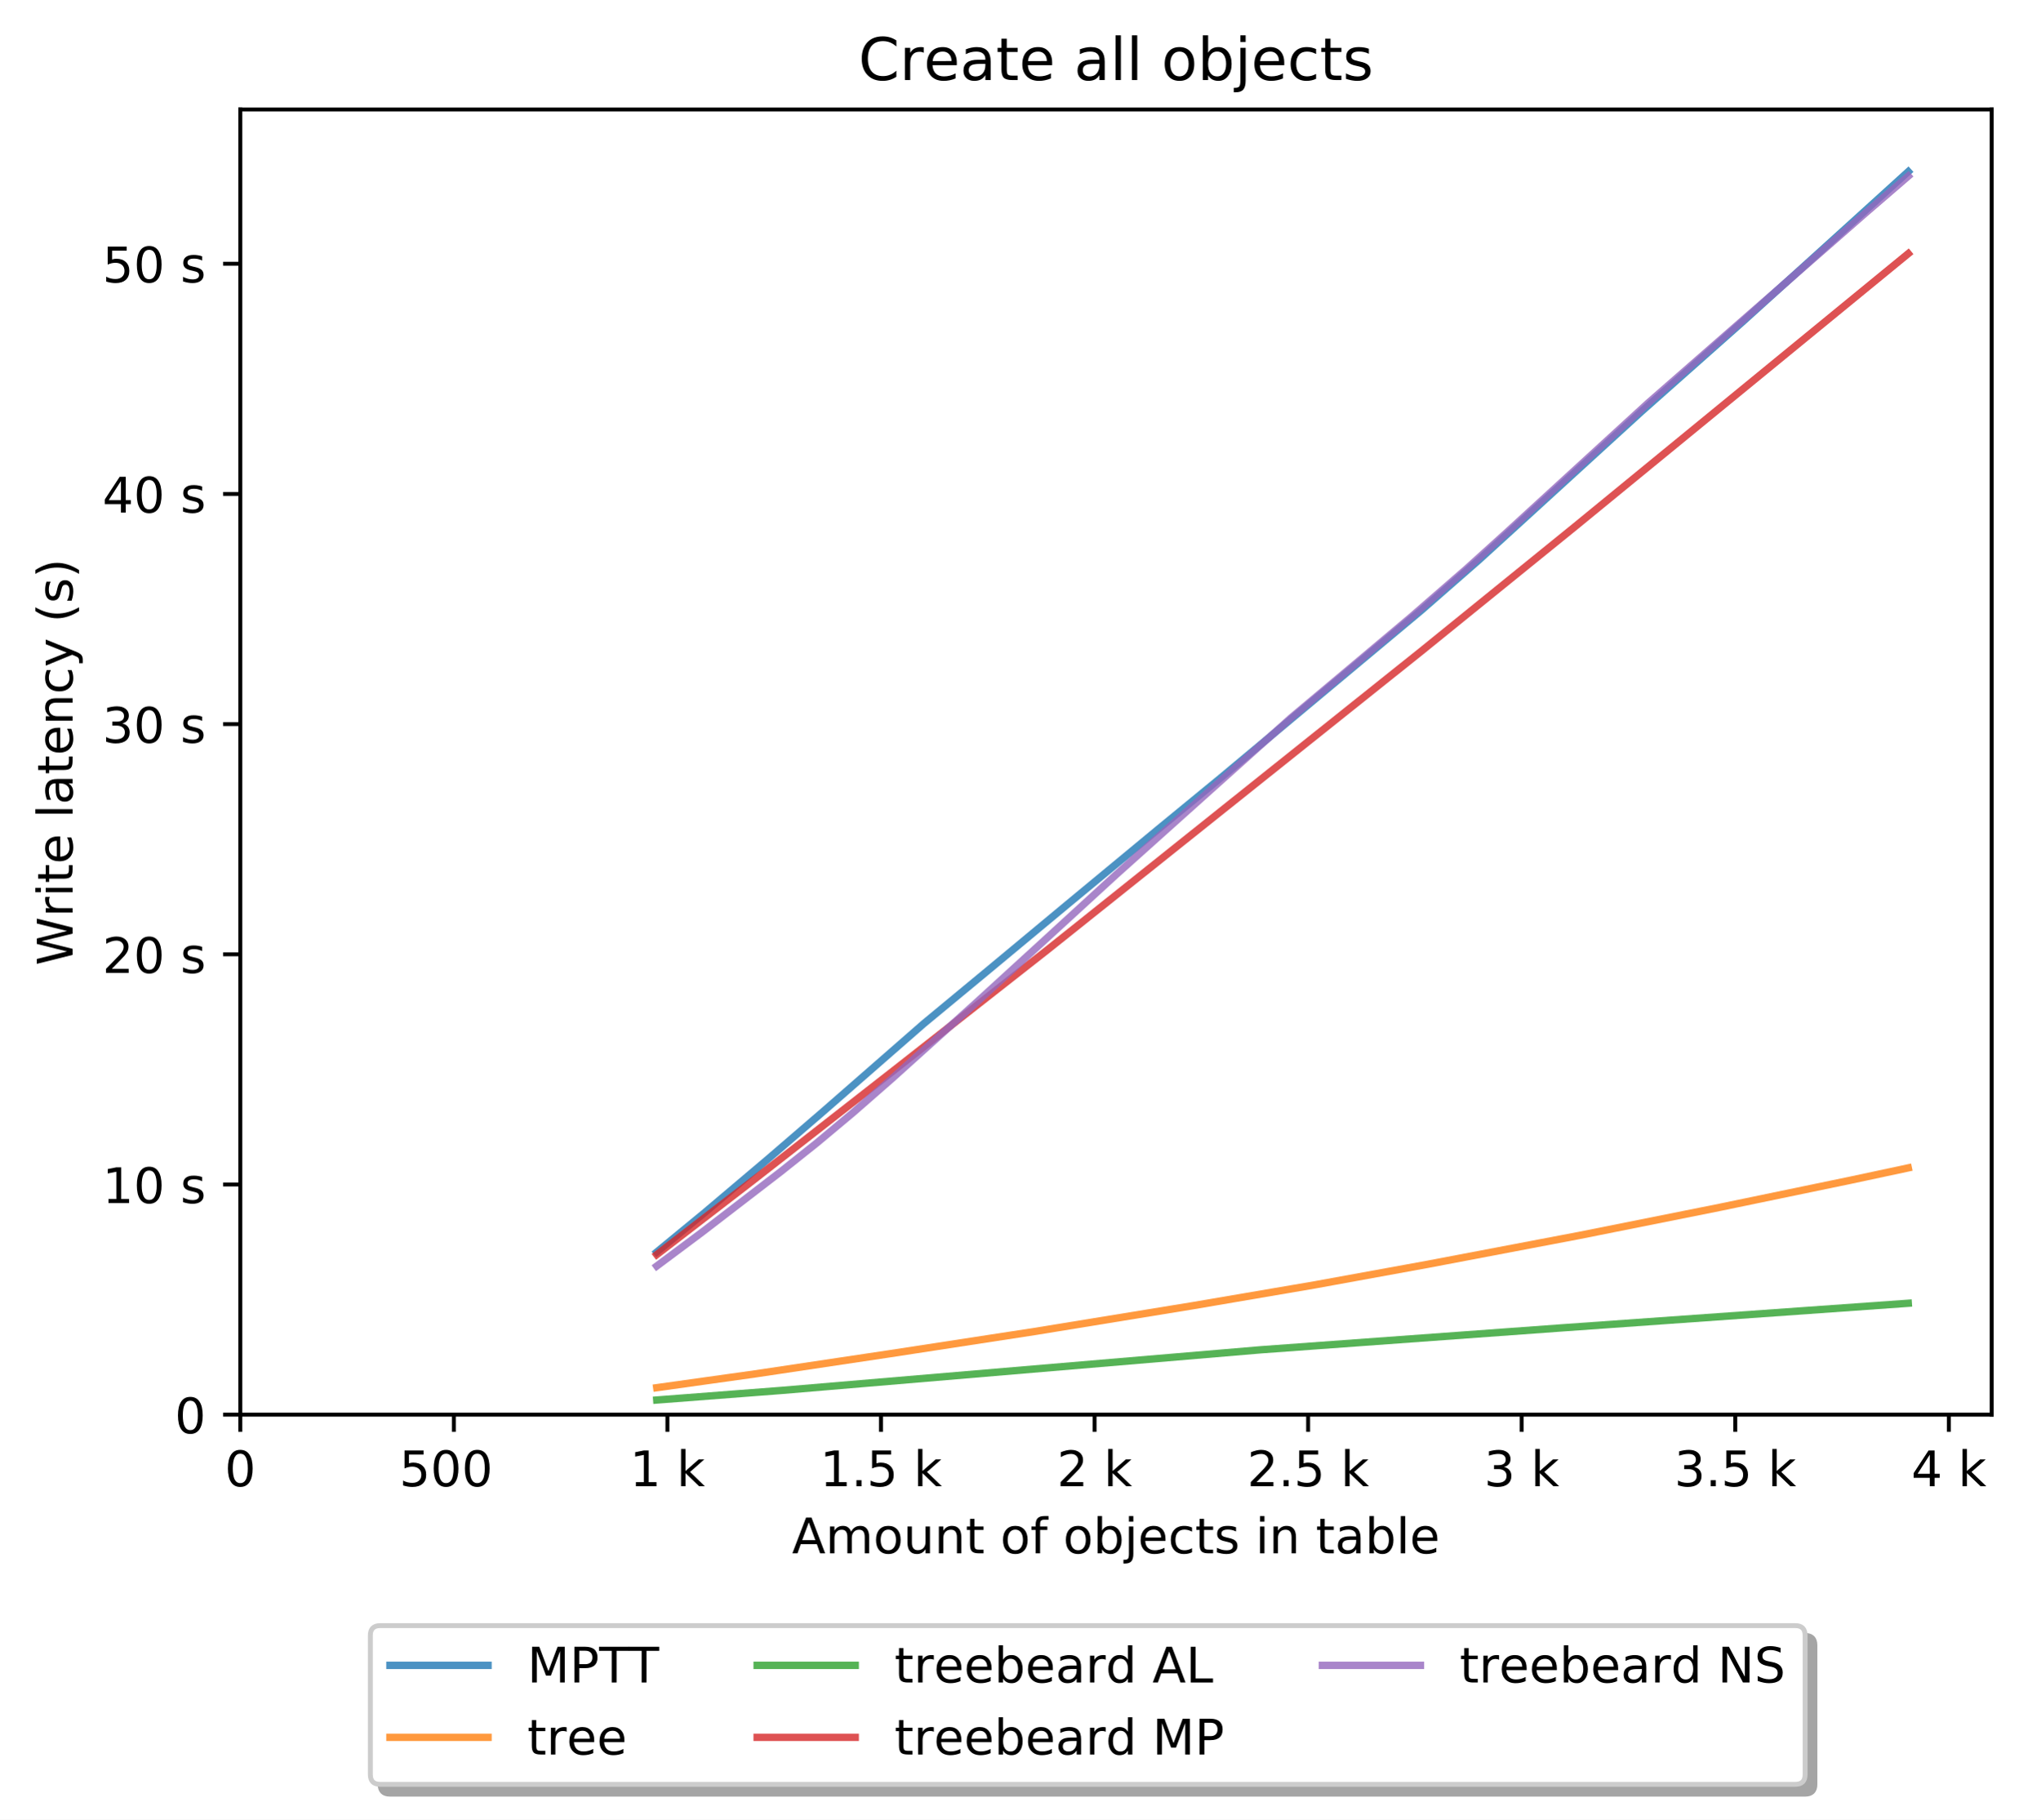
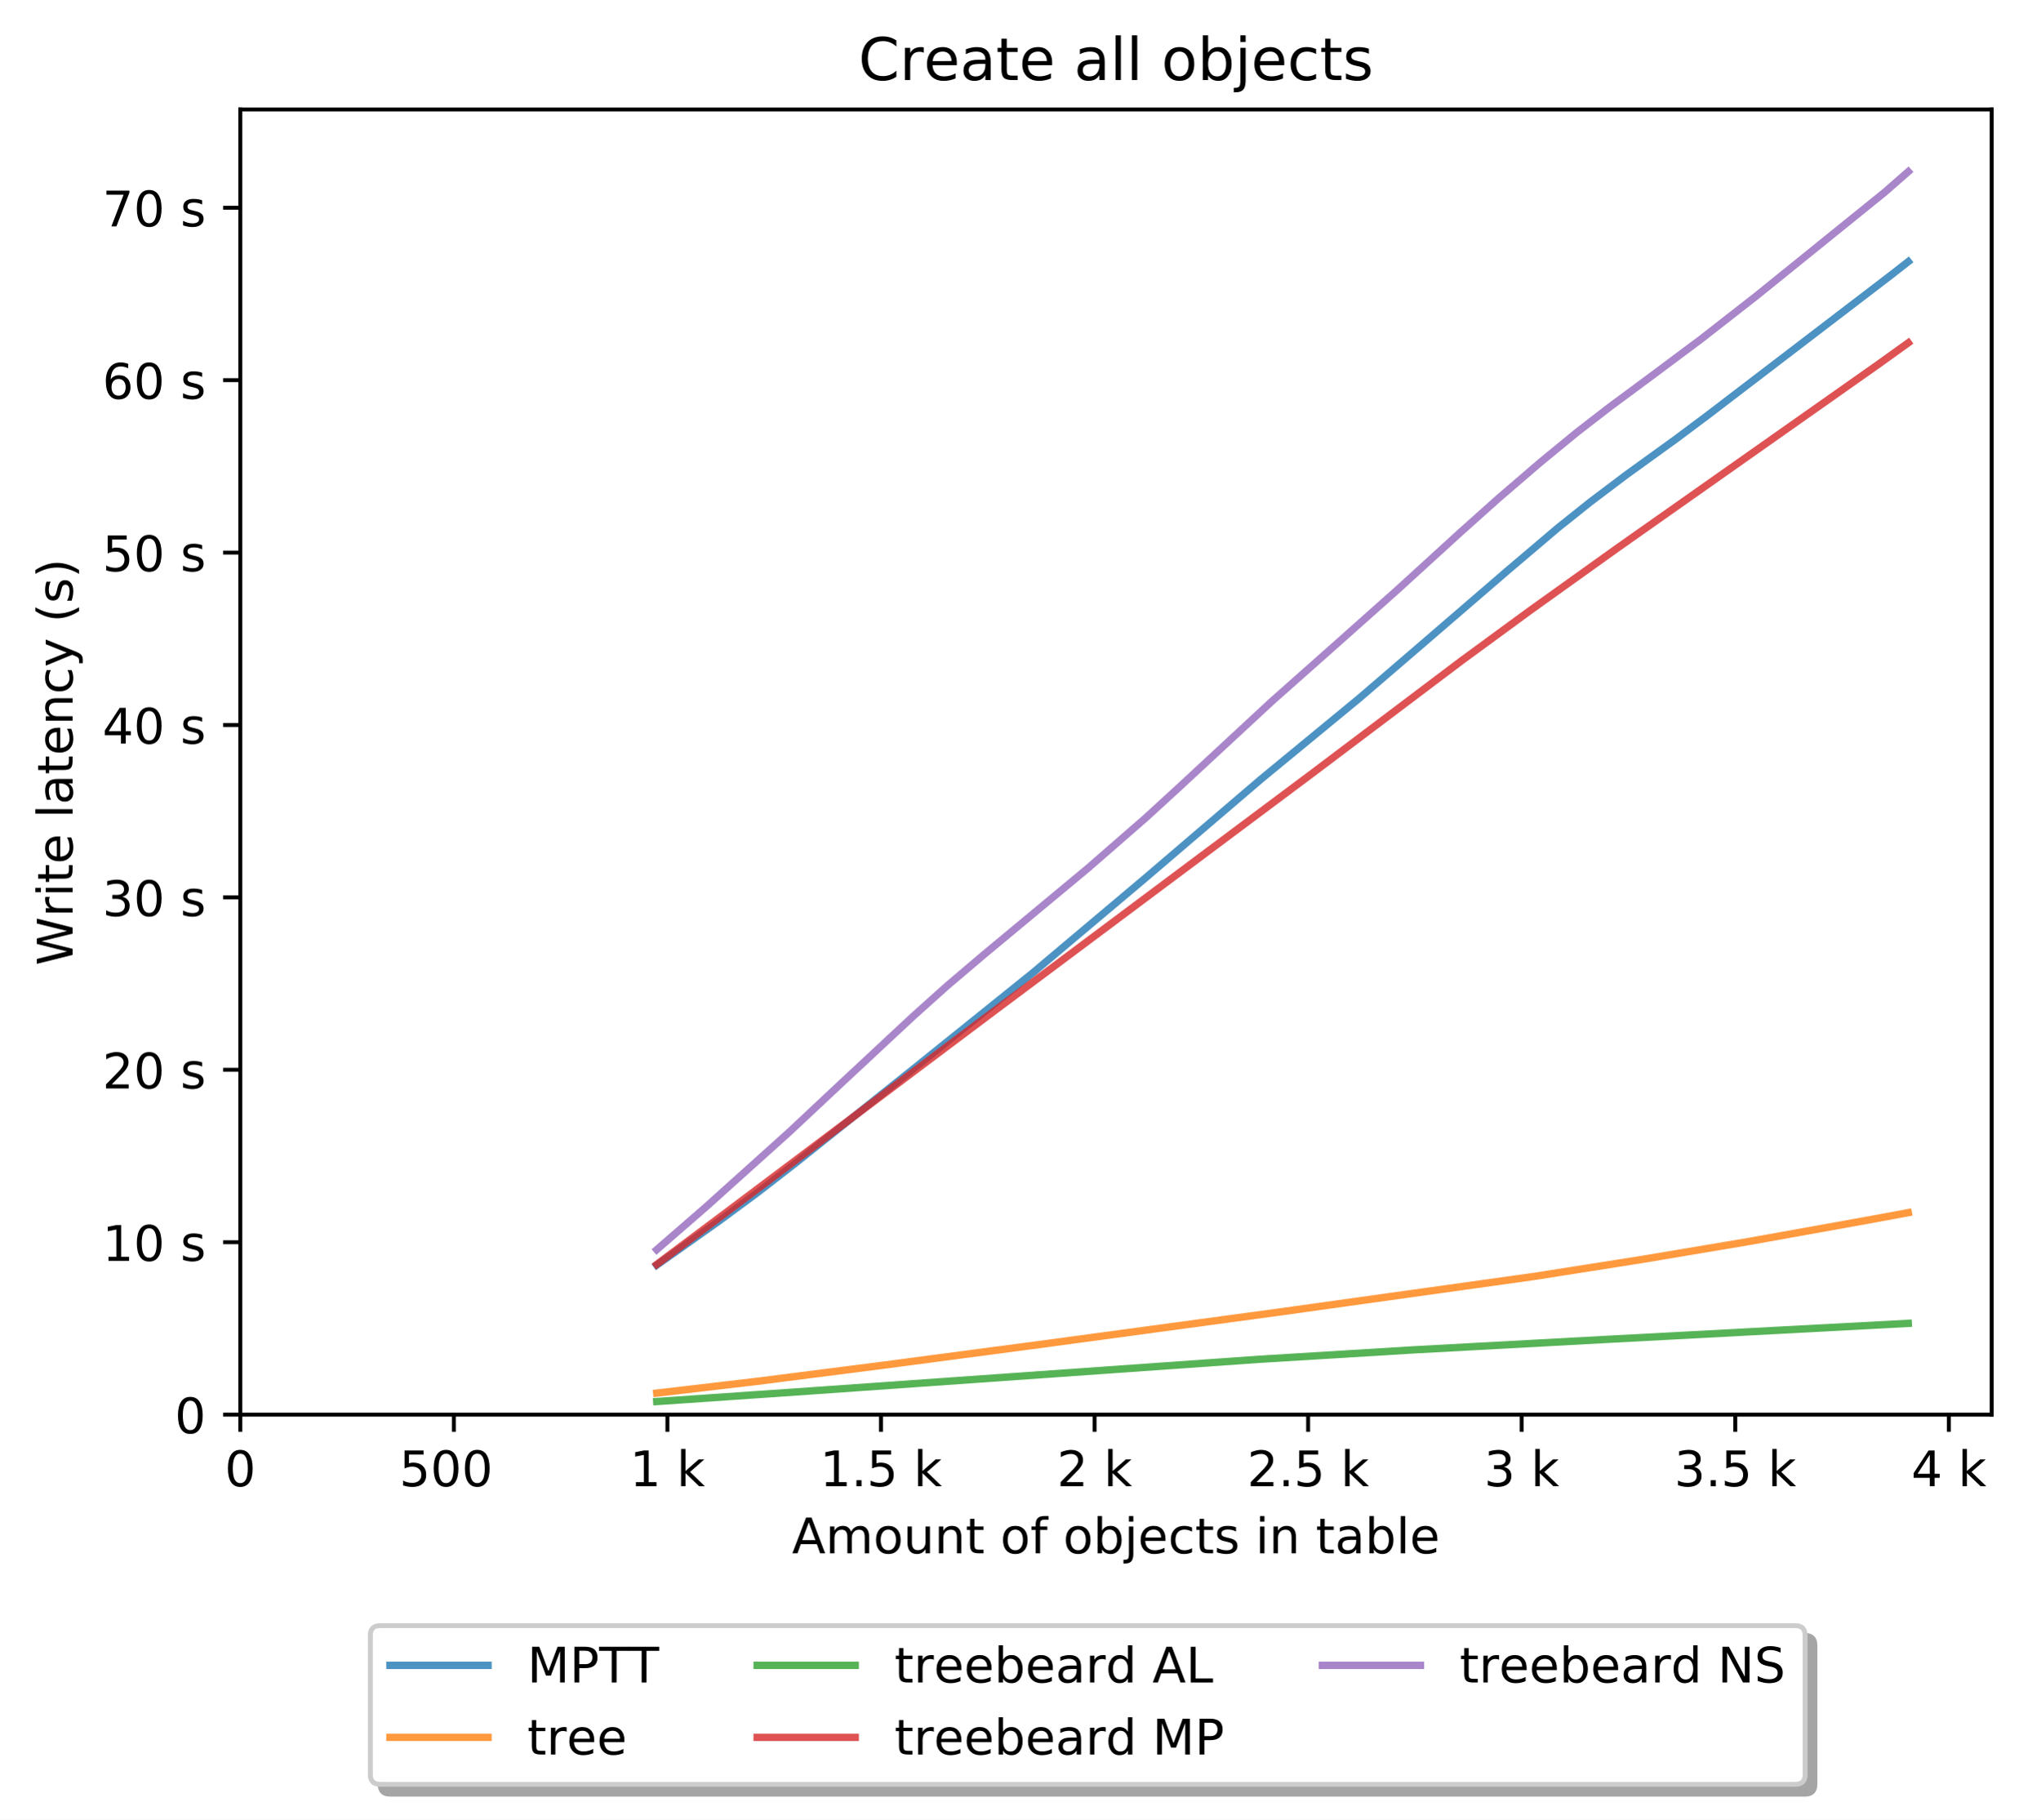
<svg xmlns="http://www.w3.org/2000/svg" xmlns:xlink="http://www.w3.org/1999/xlink" height="371pt" version="1.1" viewBox="0 0 416 371" width="416pt">
  <defs>
    <style type="text/css">
*{stroke-linecap:butt;stroke-linejoin:round;}
  </style>
  </defs>
  <g id="figure_1">
    <g id="patch_1">
      <path d="M 0 371.002  L 416.811 371.002  L 416.811 0  L 0 0  z " style="fill:#ffffff;" />
    </g>
    <g id="axes_1">
      <g id="patch_2">
        <path d="M 48.991 288.43  L 406.111 288.43  L 406.111 22.318  L 48.991 22.318  z " style="fill:#ffffff;" />
      </g>
      <g id="matplotlib.axis_1">
        <g id="xtick_1">
          <g id="line2d_1">
            <defs>
-               <path d="M 0 0  L 0 3.5  " id="md01a518494" style="stroke:#000000;stroke-width:0.8;" />
-             </defs>
-             <g>
-               <use style="stroke:#000000;stroke-width:0.8;" x="48.991" xlink:href="#md01a518494" y="288.43" />
+               <path d="M 0 0  L 0 3.5  " id="mbb8644d8fa" style="stroke:#000000;stroke-width:0.8;" />
+             </defs>
+             <g>
+               <use style="stroke:#000000;stroke-width:0.8;" x="48.991" xlink:href="#mbb8644d8fa" y="288.43" />
            </g>
          </g>
          <g id="text_1">
            <defs>
              <path d="M 31.781 66.406  Q 24.172 66.406 20.328 58.906  Q 16.5 51.422 16.5 36.375  Q 16.5 21.391 20.328 13.891  Q 24.172 6.391 31.781 6.391  Q 39.453 6.391 43.281 13.891  Q 47.125 21.391 47.125 36.375  Q 47.125 51.422 43.281 58.906  Q 39.453 66.406 31.781 66.406  z M 31.781 74.219  Q 44.047 74.219 50.516 64.516  Q 56.984 54.828 56.984 36.375  Q 56.984 17.969 50.516 8.266  Q 44.047 -1.422 31.781 -1.422  Q 19.531 -1.422 13.062 8.266  Q 6.594 17.969 6.594 36.375  Q 6.594 54.828 13.062 64.516  Q 19.531 74.219 31.781 74.219  z " id="DejaVuSans-30" />
            </defs>
            <g transform="translate(45.80938 303.0286)scale(0.1 -0.1)">
              <use xlink:href="#DejaVuSans-30" />
            </g>
          </g>
        </g>
        <g id="xtick_2">
          <g id="line2d_2">
            <g>
-               <use style="stroke:#000000;stroke-width:0.8;" x="92.539" xlink:href="#md01a518494" y="288.43" />
+               <use style="stroke:#000000;stroke-width:0.8;" x="92.539" xlink:href="#mbb8644d8fa" y="288.43" />
            </g>
          </g>
          <g id="text_2">
            <defs>
              <path d="M 10.797 72.906  L 49.516 72.906  L 49.516 64.594  L 19.828 64.594  L 19.828 46.734  Q 21.969 47.469 24.109 47.828  Q 26.266 48.188 28.422 48.188  Q 40.625 48.188 47.75 41.5  Q 54.891 34.812 54.891 23.391  Q 54.891 11.625 47.562 5.094  Q 40.234 -1.422 26.906 -1.422  Q 22.312 -1.422 17.547 -0.641  Q 12.797 0.141 7.719 1.703  L 7.719 11.625  Q 12.109 9.234 16.797 8.062  Q 21.484 6.891 26.703 6.891  Q 35.156 6.891 40.078 11.328  Q 45.016 15.766 45.016 23.391  Q 45.016 31 40.078 35.438  Q 35.156 39.891 26.703 39.891  Q 22.75 39.891 18.812 39.016  Q 14.891 38.141 10.797 36.281  z " id="DejaVuSans-35" />
              <path id="DejaVuSans-20" />
            </defs>
            <g transform="translate(81.40638 303.0286)scale(0.1 -0.1)">
              <use xlink:href="#DejaVuSans-35" />
              <use x="63.623" xlink:href="#DejaVuSans-30" />
              <use x="127.246" xlink:href="#DejaVuSans-30" />
              <use x="190.869" xlink:href="#DejaVuSans-20" />
            </g>
          </g>
        </g>
        <g id="xtick_3">
          <g id="line2d_3">
            <g>
-               <use style="stroke:#000000;stroke-width:0.8;" x="136.088" xlink:href="#md01a518494" y="288.43" />
+               <use style="stroke:#000000;stroke-width:0.8;" x="136.088" xlink:href="#mbb8644d8fa" y="288.43" />
            </g>
          </g>
          <g id="text_3">
            <defs>
              <path d="M 12.406 8.297  L 28.516 8.297  L 28.516 63.922  L 10.984 60.406  L 10.984 69.391  L 28.422 72.906  L 38.281 72.906  L 38.281 8.297  L 54.391 8.297  L 54.391 0  L 12.406 0  z " id="DejaVuSans-31" />
              <path d="M 9.078 75.984  L 18.109 75.984  L 18.109 31.109  L 44.922 54.688  L 56.391 54.688  L 27.391 29.109  L 57.625 0  L 45.906 0  L 18.109 26.703  L 18.109 0  L 9.078 0  z " id="DejaVuSans-6b" />
            </defs>
            <g transform="translate(128.4221 303.0286)scale(0.1 -0.1)">
              <use xlink:href="#DejaVuSans-31" />
              <use x="63.623" xlink:href="#DejaVuSans-20" />
              <use x="95.41" xlink:href="#DejaVuSans-6b" />
            </g>
          </g>
        </g>
        <g id="xtick_4">
          <g id="line2d_4">
            <g>
-               <use style="stroke:#000000;stroke-width:0.8;" x="179.636" xlink:href="#md01a518494" y="288.43" />
+               <use style="stroke:#000000;stroke-width:0.8;" x="179.636" xlink:href="#mbb8644d8fa" y="288.43" />
            </g>
          </g>
          <g id="text_4">
            <defs>
              <path d="M 10.688 12.406  L 21 12.406  L 21 0  L 10.688 0  z " id="DejaVuSans-2e" />
            </defs>
            <g transform="translate(167.2004 303.0286)scale(0.1 -0.1)">
              <use xlink:href="#DejaVuSans-31" />
              <use x="63.623" xlink:href="#DejaVuSans-2e" />
              <use x="95.41" xlink:href="#DejaVuSans-35" />
              <use x="159.033" xlink:href="#DejaVuSans-20" />
              <use x="190.82" xlink:href="#DejaVuSans-6b" />
            </g>
          </g>
        </g>
        <g id="xtick_5">
          <g id="line2d_5">
            <g>
-               <use style="stroke:#000000;stroke-width:0.8;" x="223.185" xlink:href="#md01a518494" y="288.43" />
+               <use style="stroke:#000000;stroke-width:0.8;" x="223.185" xlink:href="#mbb8644d8fa" y="288.43" />
            </g>
          </g>
          <g id="text_5">
            <defs>
              <path d="M 19.188 8.297  L 53.609 8.297  L 53.609 0  L 7.328 0  L 7.328 8.297  Q 12.938 14.109 22.625 23.891  Q 32.328 33.688 34.812 36.531  Q 39.547 41.844 41.422 45.531  Q 43.312 49.219 43.312 52.781  Q 43.312 58.594 39.234 62.25  Q 35.156 65.922 28.609 65.922  Q 23.969 65.922 18.812 64.312  Q 13.672 62.703 7.812 59.422  L 7.812 69.391  Q 13.766 71.781 18.938 73  Q 24.125 74.219 28.422 74.219  Q 39.75 74.219 46.484 68.547  Q 53.219 62.891 53.219 53.422  Q 53.219 48.922 51.531 44.891  Q 49.859 40.875 45.406 35.406  Q 44.188 33.984 37.641 27.219  Q 31.109 20.453 19.188 8.297  z " id="DejaVuSans-32" />
            </defs>
            <g transform="translate(215.5193 303.0286)scale(0.1 -0.1)">
              <use xlink:href="#DejaVuSans-32" />
              <use x="63.623" xlink:href="#DejaVuSans-20" />
              <use x="95.41" xlink:href="#DejaVuSans-6b" />
            </g>
          </g>
        </g>
        <g id="xtick_6">
          <g id="line2d_6">
            <g>
-               <use style="stroke:#000000;stroke-width:0.8;" x="266.733" xlink:href="#md01a518494" y="288.43" />
+               <use style="stroke:#000000;stroke-width:0.8;" x="266.733" xlink:href="#mbb8644d8fa" y="288.43" />
            </g>
          </g>
          <g id="text_6">
            <g transform="translate(254.2975 303.0286)scale(0.1 -0.1)">
              <use xlink:href="#DejaVuSans-32" />
              <use x="63.623" xlink:href="#DejaVuSans-2e" />
              <use x="95.41" xlink:href="#DejaVuSans-35" />
              <use x="159.033" xlink:href="#DejaVuSans-20" />
              <use x="190.82" xlink:href="#DejaVuSans-6b" />
            </g>
          </g>
        </g>
        <g id="xtick_7">
          <g id="line2d_7">
            <g>
-               <use style="stroke:#000000;stroke-width:0.8;" x="310.282" xlink:href="#md01a518494" y="288.43" />
+               <use style="stroke:#000000;stroke-width:0.8;" x="310.282" xlink:href="#mbb8644d8fa" y="288.43" />
            </g>
          </g>
          <g id="text_7">
            <defs>
              <path d="M 40.578 39.312  Q 47.656 37.797 51.625 33  Q 55.609 28.219 55.609 21.188  Q 55.609 10.406 48.188 4.484  Q 40.766 -1.422 27.094 -1.422  Q 22.516 -1.422 17.656 -0.516  Q 12.797 0.391 7.625 2.203  L 7.625 11.719  Q 11.719 9.328 16.594 8.109  Q 21.484 6.891 26.812 6.891  Q 36.078 6.891 40.938 10.547  Q 45.797 14.203 45.797 21.188  Q 45.797 27.641 41.281 31.266  Q 36.766 34.906 28.719 34.906  L 20.219 34.906  L 20.219 43.016  L 29.109 43.016  Q 36.375 43.016 40.234 45.922  Q 44.094 48.828 44.094 54.297  Q 44.094 59.906 40.109 62.906  Q 36.141 65.922 28.719 65.922  Q 24.656 65.922 20.016 65.031  Q 15.375 64.156 9.812 62.312  L 9.812 71.094  Q 15.438 72.656 20.344 73.438  Q 25.25 74.219 29.594 74.219  Q 40.828 74.219 47.359 69.109  Q 53.906 64.016 53.906 55.328  Q 53.906 49.266 50.438 45.094  Q 46.969 40.922 40.578 39.312  z " id="DejaVuSans-33" />
            </defs>
            <g transform="translate(302.6164 303.0286)scale(0.1 -0.1)">
              <use xlink:href="#DejaVuSans-33" />
              <use x="63.623" xlink:href="#DejaVuSans-20" />
              <use x="95.41" xlink:href="#DejaVuSans-6b" />
            </g>
          </g>
        </g>
        <g id="xtick_8">
          <g id="line2d_8">
            <g>
-               <use style="stroke:#000000;stroke-width:0.8;" x="353.831" xlink:href="#md01a518494" y="288.43" />
+               <use style="stroke:#000000;stroke-width:0.8;" x="353.831" xlink:href="#mbb8644d8fa" y="288.43" />
            </g>
          </g>
          <g id="text_8">
            <g transform="translate(341.3946 303.0286)scale(0.1 -0.1)">
              <use xlink:href="#DejaVuSans-33" />
              <use x="63.623" xlink:href="#DejaVuSans-2e" />
              <use x="95.41" xlink:href="#DejaVuSans-35" />
              <use x="159.033" xlink:href="#DejaVuSans-20" />
              <use x="190.82" xlink:href="#DejaVuSans-6b" />
            </g>
          </g>
        </g>
        <g id="xtick_9">
          <g id="line2d_9">
            <g>
-               <use style="stroke:#000000;stroke-width:0.8;" x="397.379" xlink:href="#md01a518494" y="288.43" />
+               <use style="stroke:#000000;stroke-width:0.8;" x="397.379" xlink:href="#mbb8644d8fa" y="288.43" />
            </g>
          </g>
          <g id="text_9">
            <defs>
              <path d="M 37.797 64.312  L 12.891 25.391  L 37.797 25.391  z M 35.203 72.906  L 47.609 72.906  L 47.609 25.391  L 58.016 25.391  L 58.016 17.188  L 47.609 17.188  L 47.609 0  L 37.797 0  L 37.797 17.188  L 4.891 17.188  L 4.891 26.703  z " id="DejaVuSans-34" />
            </defs>
            <g transform="translate(389.7135 303.0286)scale(0.1 -0.1)">
              <use xlink:href="#DejaVuSans-34" />
              <use x="63.623" xlink:href="#DejaVuSans-20" />
              <use x="95.41" xlink:href="#DejaVuSans-6b" />
            </g>
          </g>
        </g>
        <g id="text_10">
          <defs>
            <path d="M 34.188 63.188  L 20.797 26.906  L 47.609 26.906  z M 28.609 72.906  L 39.797 72.906  L 67.578 0  L 57.328 0  L 50.688 18.703  L 17.828 18.703  L 11.188 0  L 0.781 0  z " id="DejaVuSans-41" />
            <path d="M 52 44.188  Q 55.375 50.25 60.062 53.125  Q 64.75 56 71.094 56  Q 79.641 56 84.281 50.016  Q 88.922 44.047 88.922 33.016  L 88.922 0  L 79.891 0  L 79.891 32.719  Q 79.891 40.578 77.094 44.375  Q 74.312 48.188 68.609 48.188  Q 61.625 48.188 57.562 43.547  Q 53.516 38.922 53.516 30.906  L 53.516 0  L 44.484 0  L 44.484 32.719  Q 44.484 40.625 41.703 44.406  Q 38.922 48.188 33.109 48.188  Q 26.219 48.188 22.156 43.531  Q 18.109 38.875 18.109 30.906  L 18.109 0  L 9.078 0  L 9.078 54.688  L 18.109 54.688  L 18.109 46.188  Q 21.188 51.219 25.484 53.609  Q 29.781 56 35.688 56  Q 41.656 56 45.828 52.969  Q 50 49.953 52 44.188  z " id="DejaVuSans-6d" />
            <path d="M 30.609 48.391  Q 23.391 48.391 19.188 42.75  Q 14.984 37.109 14.984 27.297  Q 14.984 17.484 19.156 11.844  Q 23.344 6.203 30.609 6.203  Q 37.797 6.203 41.984 11.859  Q 46.188 17.531 46.188 27.297  Q 46.188 37.016 41.984 42.703  Q 37.797 48.391 30.609 48.391  z M 30.609 56  Q 42.328 56 49.016 48.375  Q 55.719 40.766 55.719 27.297  Q 55.719 13.875 49.016 6.219  Q 42.328 -1.422 30.609 -1.422  Q 18.844 -1.422 12.172 6.219  Q 5.516 13.875 5.516 27.297  Q 5.516 40.766 12.172 48.375  Q 18.844 56 30.609 56  z " id="DejaVuSans-6f" />
            <path d="M 8.5 21.578  L 8.5 54.688  L 17.484 54.688  L 17.484 21.922  Q 17.484 14.156 20.5 10.266  Q 23.531 6.391 29.594 6.391  Q 36.859 6.391 41.078 11.031  Q 45.312 15.672 45.312 23.688  L 45.312 54.688  L 54.297 54.688  L 54.297 0  L 45.312 0  L 45.312 8.406  Q 42.047 3.422 37.719 1  Q 33.406 -1.422 27.688 -1.422  Q 18.266 -1.422 13.375 4.438  Q 8.5 10.297 8.5 21.578  z M 31.109 56  z " id="DejaVuSans-75" />
            <path d="M 54.891 33.016  L 54.891 0  L 45.906 0  L 45.906 32.719  Q 45.906 40.484 42.875 44.328  Q 39.844 48.188 33.797 48.188  Q 26.516 48.188 22.312 43.547  Q 18.109 38.922 18.109 30.906  L 18.109 0  L 9.078 0  L 9.078 54.688  L 18.109 54.688  L 18.109 46.188  Q 21.344 51.125 25.703 53.562  Q 30.078 56 35.797 56  Q 45.219 56 50.047 50.172  Q 54.891 44.344 54.891 33.016  z " id="DejaVuSans-6e" />
            <path d="M 18.312 70.219  L 18.312 54.688  L 36.812 54.688  L 36.812 47.703  L 18.312 47.703  L 18.312 18.016  Q 18.312 11.328 20.141 9.422  Q 21.969 7.516 27.594 7.516  L 36.812 7.516  L 36.812 0  L 27.594 0  Q 17.188 0 13.234 3.875  Q 9.281 7.766 9.281 18.016  L 9.281 47.703  L 2.688 47.703  L 2.688 54.688  L 9.281 54.688  L 9.281 70.219  z " id="DejaVuSans-74" />
            <path d="M 37.109 75.984  L 37.109 68.5  L 28.516 68.5  Q 23.688 68.5 21.797 66.547  Q 19.922 64.594 19.922 59.516  L 19.922 54.688  L 34.719 54.688  L 34.719 47.703  L 19.922 47.703  L 19.922 0  L 10.891 0  L 10.891 47.703  L 2.297 47.703  L 2.297 54.688  L 10.891 54.688  L 10.891 58.5  Q 10.891 67.625 15.141 71.797  Q 19.391 75.984 28.609 75.984  z " id="DejaVuSans-66" />
            <path d="M 48.688 27.297  Q 48.688 37.203 44.609 42.844  Q 40.531 48.484 33.406 48.484  Q 26.266 48.484 22.188 42.844  Q 18.109 37.203 18.109 27.297  Q 18.109 17.391 22.188 11.75  Q 26.266 6.109 33.406 6.109  Q 40.531 6.109 44.609 11.75  Q 48.688 17.391 48.688 27.297  z M 18.109 46.391  Q 20.953 51.266 25.266 53.625  Q 29.594 56 35.594 56  Q 45.562 56 51.781 48.094  Q 58.016 40.188 58.016 27.297  Q 58.016 14.406 51.781 6.484  Q 45.562 -1.422 35.594 -1.422  Q 29.594 -1.422 25.266 0.953  Q 20.953 3.328 18.109 8.203  L 18.109 0  L 9.078 0  L 9.078 75.984  L 18.109 75.984  z " id="DejaVuSans-62" />
            <path d="M 9.422 54.688  L 18.406 54.688  L 18.406 -0.984  Q 18.406 -11.422 14.422 -16.109  Q 10.453 -20.797 1.609 -20.797  L -1.812 -20.797  L -1.812 -13.188  L 0.594 -13.188  Q 5.719 -13.188 7.562 -10.812  Q 9.422 -8.453 9.422 -0.984  z M 9.422 75.984  L 18.406 75.984  L 18.406 64.594  L 9.422 64.594  z " id="DejaVuSans-6a" />
            <path d="M 56.203 29.594  L 56.203 25.203  L 14.891 25.203  Q 15.484 15.922 20.484 11.062  Q 25.484 6.203 34.422 6.203  Q 39.594 6.203 44.453 7.469  Q 49.312 8.734 54.109 11.281  L 54.109 2.781  Q 49.266 0.734 44.188 -0.344  Q 39.109 -1.422 33.891 -1.422  Q 20.797 -1.422 13.156 6.188  Q 5.516 13.812 5.516 26.812  Q 5.516 40.234 12.766 48.109  Q 20.016 56 32.328 56  Q 43.359 56 49.781 48.891  Q 56.203 41.797 56.203 29.594  z M 47.219 32.234  Q 47.125 39.594 43.094 43.984  Q 39.062 48.391 32.422 48.391  Q 24.906 48.391 20.391 44.141  Q 15.875 39.891 15.188 32.172  z " id="DejaVuSans-65" />
            <path d="M 48.781 52.594  L 48.781 44.188  Q 44.969 46.297 41.141 47.344  Q 37.312 48.391 33.406 48.391  Q 24.656 48.391 19.812 42.844  Q 14.984 37.312 14.984 27.297  Q 14.984 17.281 19.812 11.734  Q 24.656 6.203 33.406 6.203  Q 37.312 6.203 41.141 7.25  Q 44.969 8.297 48.781 10.406  L 48.781 2.094  Q 45.016 0.344 40.984 -0.531  Q 36.969 -1.422 32.422 -1.422  Q 20.062 -1.422 12.781 6.344  Q 5.516 14.109 5.516 27.297  Q 5.516 40.672 12.859 48.328  Q 20.219 56 33.016 56  Q 37.156 56 41.109 55.141  Q 45.062 54.297 48.781 52.594  z " id="DejaVuSans-63" />
            <path d="M 44.281 53.078  L 44.281 44.578  Q 40.484 46.531 36.375 47.5  Q 32.281 48.484 27.875 48.484  Q 21.188 48.484 17.844 46.438  Q 14.5 44.391 14.5 40.281  Q 14.5 37.156 16.891 35.375  Q 19.281 33.594 26.516 31.984  L 29.594 31.297  Q 39.156 29.25 43.188 25.516  Q 47.219 21.781 47.219 15.094  Q 47.219 7.469 41.188 3.016  Q 35.156 -1.422 24.609 -1.422  Q 20.219 -1.422 15.453 -0.562  Q 10.688 0.297 5.422 2  L 5.422 11.281  Q 10.406 8.688 15.234 7.391  Q 20.062 6.109 24.812 6.109  Q 31.156 6.109 34.562 8.281  Q 37.984 10.453 37.984 14.406  Q 37.984 18.062 35.516 20.016  Q 33.062 21.969 24.703 23.781  L 21.578 24.516  Q 13.234 26.266 9.516 29.906  Q 5.812 33.547 5.812 39.891  Q 5.812 47.609 11.281 51.797  Q 16.75 56 26.812 56  Q 31.781 56 36.172 55.266  Q 40.578 54.547 44.281 53.078  z " id="DejaVuSans-73" />
            <path d="M 9.422 54.688  L 18.406 54.688  L 18.406 0  L 9.422 0  z M 9.422 75.984  L 18.406 75.984  L 18.406 64.594  L 9.422 64.594  z " id="DejaVuSans-69" />
            <path d="M 34.281 27.484  Q 23.391 27.484 19.188 25  Q 14.984 22.516 14.984 16.5  Q 14.984 11.719 18.141 8.906  Q 21.297 6.109 26.703 6.109  Q 34.188 6.109 38.703 11.406  Q 43.219 16.703 43.219 25.484  L 43.219 27.484  z M 52.203 31.203  L 52.203 0  L 43.219 0  L 43.219 8.297  Q 40.141 3.328 35.547 0.953  Q 30.953 -1.422 24.312 -1.422  Q 15.922 -1.422 10.953 3.297  Q 6 8.016 6 15.922  Q 6 25.141 12.172 29.828  Q 18.359 34.516 30.609 34.516  L 43.219 34.516  L 43.219 35.406  Q 43.219 41.609 39.141 45  Q 35.062 48.391 27.688 48.391  Q 23 48.391 18.547 47.266  Q 14.109 46.141 10.016 43.891  L 10.016 52.203  Q 14.938 54.109 19.578 55.047  Q 24.219 56 28.609 56  Q 40.484 56 46.344 49.844  Q 52.203 43.703 52.203 31.203  z " id="DejaVuSans-61" />
            <path d="M 9.422 75.984  L 18.406 75.984  L 18.406 0  L 9.422 0  z " id="DejaVuSans-6c" />
          </defs>
          <g transform="translate(161.492 316.7067)scale(0.1 -0.1)">
            <use xlink:href="#DejaVuSans-41" />
            <use x="68.408" xlink:href="#DejaVuSans-6d" />
            <use x="165.82" xlink:href="#DejaVuSans-6f" />
            <use x="227.002" xlink:href="#DejaVuSans-75" />
            <use x="290.381" xlink:href="#DejaVuSans-6e" />
            <use x="353.76" xlink:href="#DejaVuSans-74" />
            <use x="392.969" xlink:href="#DejaVuSans-20" />
            <use x="424.756" xlink:href="#DejaVuSans-6f" />
            <use x="485.938" xlink:href="#DejaVuSans-66" />
            <use x="521.143" xlink:href="#DejaVuSans-20" />
            <use x="552.93" xlink:href="#DejaVuSans-6f" />
            <use x="614.111" xlink:href="#DejaVuSans-62" />
            <use x="677.588" xlink:href="#DejaVuSans-6a" />
            <use x="705.371" xlink:href="#DejaVuSans-65" />
            <use x="766.895" xlink:href="#DejaVuSans-63" />
            <use x="821.875" xlink:href="#DejaVuSans-74" />
            <use x="861.084" xlink:href="#DejaVuSans-73" />
            <use x="913.184" xlink:href="#DejaVuSans-20" />
            <use x="944.971" xlink:href="#DejaVuSans-69" />
            <use x="972.754" xlink:href="#DejaVuSans-6e" />
            <use x="1036.133" xlink:href="#DejaVuSans-20" />
            <use x="1067.92" xlink:href="#DejaVuSans-74" />
            <use x="1107.129" xlink:href="#DejaVuSans-61" />
            <use x="1168.408" xlink:href="#DejaVuSans-62" />
            <use x="1231.885" xlink:href="#DejaVuSans-6c" />
            <use x="1259.668" xlink:href="#DejaVuSans-65" />
          </g>
        </g>
      </g>
      <g id="matplotlib.axis_2">
        <g id="ytick_1">
          <g id="line2d_10">
            <defs>
-               <path d="M 0 0  L -3.5 0  " id="ma1a15f642e" style="stroke:#000000;stroke-width:0.8;" />
-             </defs>
-             <g>
-               <use style="stroke:#000000;stroke-width:0.8;" x="48.991" xlink:href="#ma1a15f642e" y="288.43" />
+               <path d="M 0 0  L -3.5 0  " id="m1316286345" style="stroke:#000000;stroke-width:0.8;" />
+             </defs>
+             <g>
+               <use style="stroke:#000000;stroke-width:0.8;" x="48.991" xlink:href="#m1316286345" y="288.43" />
            </g>
          </g>
          <g id="text_11">
            <g transform="translate(35.62812 292.2293)scale(0.1 -0.1)">
              <use xlink:href="#DejaVuSans-30" />
            </g>
          </g>
        </g>
        <g id="ytick_2">
          <g id="line2d_11">
            <g>
-               <use style="stroke:#000000;stroke-width:0.8;" x="48.991" xlink:href="#ma1a15f642e" y="241.498" />
+               <use style="stroke:#000000;stroke-width:0.8;" x="48.991" xlink:href="#m1316286345" y="253.276" />
            </g>
          </g>
          <g id="text_12">
-             <g transform="translate(20.87813 245.2976)scale(0.1 -0.1)">
+             <g transform="translate(20.87813 257.0751)scale(0.1 -0.1)">
              <use xlink:href="#DejaVuSans-31" />
              <use x="63.623" xlink:href="#DejaVuSans-30" />
              <use x="127.246" xlink:href="#DejaVuSans-20" />
              <use x="159.033" xlink:href="#DejaVuSans-73" />
            </g>
          </g>
        </g>
        <g id="ytick_3">
          <g id="line2d_12">
            <g>
-               <use style="stroke:#000000;stroke-width:0.8;" x="48.991" xlink:href="#ma1a15f642e" y="194.567" />
+               <use style="stroke:#000000;stroke-width:0.8;" x="48.991" xlink:href="#m1316286345" y="218.122" />
            </g>
          </g>
          <g id="text_13">
-             <g transform="translate(20.87813 198.3658)scale(0.1 -0.1)">
+             <g transform="translate(20.87813 221.9209)scale(0.1 -0.1)">
              <use xlink:href="#DejaVuSans-32" />
              <use x="63.623" xlink:href="#DejaVuSans-30" />
              <use x="127.246" xlink:href="#DejaVuSans-20" />
              <use x="159.033" xlink:href="#DejaVuSans-73" />
            </g>
          </g>
        </g>
        <g id="ytick_4">
          <g id="line2d_13">
            <g>
-               <use style="stroke:#000000;stroke-width:0.8;" x="48.991" xlink:href="#ma1a15f642e" y="147.635" />
+               <use style="stroke:#000000;stroke-width:0.8;" x="48.991" xlink:href="#m1316286345" y="182.967" />
            </g>
          </g>
          <g id="text_14">
-             <g transform="translate(20.87813 151.434)scale(0.1 -0.1)">
+             <g transform="translate(20.87813 186.7667)scale(0.1 -0.1)">
              <use xlink:href="#DejaVuSans-33" />
              <use x="63.623" xlink:href="#DejaVuSans-30" />
              <use x="127.246" xlink:href="#DejaVuSans-20" />
              <use x="159.033" xlink:href="#DejaVuSans-73" />
            </g>
          </g>
        </g>
        <g id="ytick_5">
          <g id="line2d_14">
            <g>
-               <use style="stroke:#000000;stroke-width:0.8;" x="48.991" xlink:href="#ma1a15f642e" y="100.703" />
+               <use style="stroke:#000000;stroke-width:0.8;" x="48.991" xlink:href="#m1316286345" y="147.813" />
            </g>
          </g>
          <g id="text_15">
-             <g transform="translate(20.87813 104.5022)scale(0.1 -0.1)">
+             <g transform="translate(20.87813 151.6125)scale(0.1 -0.1)">
              <use xlink:href="#DejaVuSans-34" />
              <use x="63.623" xlink:href="#DejaVuSans-30" />
              <use x="127.246" xlink:href="#DejaVuSans-20" />
              <use x="159.033" xlink:href="#DejaVuSans-73" />
            </g>
          </g>
        </g>
        <g id="ytick_6">
          <g id="line2d_15">
            <g>
-               <use style="stroke:#000000;stroke-width:0.8;" x="48.991" xlink:href="#ma1a15f642e" y="53.771" />
+               <use style="stroke:#000000;stroke-width:0.8;" x="48.991" xlink:href="#m1316286345" y="112.659" />
            </g>
          </g>
          <g id="text_16">
-             <g transform="translate(20.87813 57.57041)scale(0.1 -0.1)">
+             <g transform="translate(20.87813 116.4583)scale(0.1 -0.1)">
              <use xlink:href="#DejaVuSans-35" />
              <use x="63.623" xlink:href="#DejaVuSans-30" />
              <use x="127.246" xlink:href="#DejaVuSans-20" />
              <use x="159.033" xlink:href="#DejaVuSans-73" />
            </g>
          </g>
        </g>
-         <g id="text_17">
+         <g id="ytick_7">
+           <g id="line2d_16">
+             <g>
+               <use style="stroke:#000000;stroke-width:0.8;" x="48.991" xlink:href="#m1316286345" y="77.505" />
+             </g>
+           </g>
+           <g id="text_17">
+             <defs>
+               <path d="M 33.016 40.375  Q 26.375 40.375 22.484 35.828  Q 18.609 31.297 18.609 23.391  Q 18.609 15.531 22.484 10.953  Q 26.375 6.391 33.016 6.391  Q 39.656 6.391 43.531 10.953  Q 47.406 15.531 47.406 23.391  Q 47.406 31.297 43.531 35.828  Q 39.656 40.375 33.016 40.375  z M 52.594 71.297  L 52.594 62.312  Q 48.875 64.062 45.094 64.984  Q 41.312 65.922 37.594 65.922  Q 27.828 65.922 22.672 59.328  Q 17.531 52.734 16.797 39.406  Q 19.672 43.656 24.016 45.922  Q 28.375 48.188 33.594 48.188  Q 44.578 48.188 50.953 41.516  Q 57.328 34.859 57.328 23.391  Q 57.328 12.156 50.688 5.359  Q 44.047 -1.422 33.016 -1.422  Q 20.359 -1.422 13.672 8.266  Q 6.984 17.969 6.984 36.375  Q 6.984 53.656 15.188 63.938  Q 23.391 74.219 37.203 74.219  Q 40.922 74.219 44.703 73.484  Q 48.484 72.75 52.594 71.297  z " id="DejaVuSans-36" />
+             </defs>
+             <g transform="translate(20.87813 81.30405)scale(0.1 -0.1)">
+               <use xlink:href="#DejaVuSans-36" />
+               <use x="63.623" xlink:href="#DejaVuSans-30" />
+               <use x="127.246" xlink:href="#DejaVuSans-20" />
+               <use x="159.033" xlink:href="#DejaVuSans-73" />
+             </g>
+           </g>
+         </g>
+         <g id="ytick_8">
+           <g id="line2d_17">
+             <g>
+               <use style="stroke:#000000;stroke-width:0.8;" x="48.991" xlink:href="#m1316286345" y="42.351" />
+             </g>
+           </g>
+           <g id="text_18">
+             <defs>
+               <path d="M 8.203 72.906  L 55.078 72.906  L 55.078 68.703  L 28.609 0  L 18.312 0  L 43.219 64.594  L 8.203 64.594  z " id="DejaVuSans-37" />
+             </defs>
+             <g transform="translate(20.87813 46.14984)scale(0.1 -0.1)">
+               <use xlink:href="#DejaVuSans-37" />
+               <use x="63.623" xlink:href="#DejaVuSans-30" />
+               <use x="127.246" xlink:href="#DejaVuSans-20" />
+               <use x="159.033" xlink:href="#DejaVuSans-73" />
+             </g>
+           </g>
+         </g>
+         <g id="text_19">
          <defs>
            <path d="M 3.328 72.906  L 13.281 72.906  L 28.609 11.281  L 43.891 72.906  L 54.984 72.906  L 70.312 11.281  L 85.594 72.906  L 95.609 72.906  L 77.297 0  L 64.891 0  L 49.516 63.281  L 33.984 0  L 21.578 0  z " id="DejaVuSans-57" />
            <path d="M 41.109 46.297  Q 39.594 47.172 37.812 47.578  Q 36.031 48 33.891 48  Q 26.266 48 22.188 43.047  Q 18.109 38.094 18.109 28.812  L 18.109 0  L 9.078 0  L 9.078 54.688  L 18.109 54.688  L 18.109 46.188  Q 20.953 51.172 25.484 53.578  Q 30.031 56 36.531 56  Q 37.453 56 38.578 55.875  Q 39.703 55.766 41.062 55.516  z " id="DejaVuSans-72" />
            <path d="M 32.172 -5.078  Q 28.375 -14.844 24.75 -17.812  Q 21.141 -20.797 15.094 -20.797  L 7.906 -20.797  L 7.906 -13.281  L 13.188 -13.281  Q 16.891 -13.281 18.938 -11.516  Q 21 -9.766 23.484 -3.219  L 25.094 0.875  L 2.984 54.688  L 12.5 54.688  L 29.594 11.922  L 46.688 54.688  L 56.203 54.688  z " id="DejaVuSans-79" />
            <path d="M 31 75.875  Q 24.469 64.656 21.281 53.656  Q 18.109 42.672 18.109 31.391  Q 18.109 20.125 21.312 9.062  Q 24.516 -2 31 -13.188  L 23.188 -13.188  Q 15.875 -1.703 12.234 9.375  Q 8.594 20.453 8.594 31.391  Q 8.594 42.281 12.203 53.312  Q 15.828 64.359 23.188 75.875  z " id="DejaVuSans-28" />
            <path d="M 8.016 75.875  L 15.828 75.875  Q 23.141 64.359 26.781 53.312  Q 30.422 42.281 30.422 31.391  Q 30.422 20.453 26.781 9.375  Q 23.141 -1.703 15.828 -13.188  L 8.016 -13.188  Q 14.5 -2 17.703 9.062  Q 20.906 20.125 20.906 31.391  Q 20.906 42.672 17.703 53.656  Q 14.5 64.656 8.016 75.875  z " id="DejaVuSans-29" />
          </defs>
          <g transform="translate(14.79844 196.8476)rotate(-90)scale(0.1 -0.1)">
            <use xlink:href="#DejaVuSans-57" />
            <use x="98.814" xlink:href="#DejaVuSans-72" />
            <use x="139.928" xlink:href="#DejaVuSans-69" />
            <use x="167.711" xlink:href="#DejaVuSans-74" />
            <use x="206.92" xlink:href="#DejaVuSans-65" />
            <use x="268.443" xlink:href="#DejaVuSans-20" />
            <use x="300.23" xlink:href="#DejaVuSans-6c" />
            <use x="328.014" xlink:href="#DejaVuSans-61" />
            <use x="389.293" xlink:href="#DejaVuSans-74" />
            <use x="428.502" xlink:href="#DejaVuSans-65" />
            <use x="490.025" xlink:href="#DejaVuSans-6e" />
            <use x="553.404" xlink:href="#DejaVuSans-63" />
            <use x="608.385" xlink:href="#DejaVuSans-79" />
            <use x="667.564" xlink:href="#DejaVuSans-20" />
            <use x="699.352" xlink:href="#DejaVuSans-28" />
            <use x="738.365" xlink:href="#DejaVuSans-73" />
            <use x="790.465" xlink:href="#DejaVuSans-29" />
          </g>
        </g>
      </g>
-       <g id="line2d_16">
-         <path clip-path="url(#pe98afd9dc5)" d="M 133.91 255.282  L 143.491 247.404  L 156.556 236.355  L 167.878 226.602  L 188.346 208.716  L 200.975 198.263  L 217.524 184.502  L 236.249 169.002  L 248.879 158.629  L 289.814 124.438  L 301.572 114.155  L 309.847 106.606  L 334.669 83.932  L 355.573 65.386  L 376.911 46.057  L 389.105 34.99  L 389.105 34.99  " style="fill:none;opacity:0.8;stroke:#1f77b4;stroke-linecap:square;stroke-width:1.5;" />
-       </g>
-       <g id="line2d_17">
-         <path clip-path="url(#pe98afd9dc5)" d="M 133.91 282.935  L 153.943 280.126  L 181.378 276.019  L 210.991 271.472  L 243.217 266.216  L 268.04 261.977  L 291.121 257.771  L 322.04 251.889  L 350.782 246.138  L 377.347 240.628  L 389.105 238.115  L 389.105 238.115  " style="fill:none;opacity:0.8;stroke:#ff7f0e;stroke-linecap:square;stroke-width:1.5;" />
-       </g>
      <g id="line2d_18">
-         <path clip-path="url(#pe98afd9dc5)" d="M 133.91 285.448  L 159.604 283.471  L 257.153 275.198  L 318.556 270.73  L 389.105 265.72  L 389.105 265.72  " style="fill:none;opacity:0.8;stroke:#2ca02c;stroke-linecap:square;stroke-width:1.5;" />
+         <path clip-path="url(#p8a1e98dad6)" d="M 133.91 257.942  L 146.539 249  L 154.378 243.213  L 162.217 237.136  L 186.169 218  L 210.556 198.382  L 233.201 179.313  L 257.153 158.84  L 277.185 142.346  L 289.814 131.491  L 307.234 116.479  L 317.685 107.608  L 324.218 102.391  L 331.621 96.804  L 341.637 89.575  L 348.169 84.693  L 385.621 56.063  L 389.105 53.338  L 389.105 53.338  " style="fill:none;opacity:0.8;stroke:#1f77b4;stroke-linecap:square;stroke-width:1.5;" />
      </g>
      <g id="line2d_19">
-         <path clip-path="url(#pe98afd9dc5)" d="M 133.91 255.805  L 153.507 240.698  L 183.556 217.223  L 213.604 193.634  L 289.814 132.765  L 321.169 107.352  L 389.105 51.701  L 389.105 51.701  " style="fill:none;opacity:0.8;stroke:#d62728;stroke-linecap:square;stroke-width:1.5;" />
+         <path clip-path="url(#p8a1e98dad6)" d="M 133.91 284.038  L 154.378 281.637  L 179.636 278.41  L 213.169 273.971  L 260.637 267.54  L 312.895 260.236  L 334.669 256.808  L 356.443 253.151  L 380.831 248.772  L 389.105 247.242  L 389.105 247.242  " style="fill:none;opacity:0.8;stroke:#ff7f0e;stroke-linecap:square;stroke-width:1.5;" />
      </g>
      <g id="line2d_20">
-         <path clip-path="url(#pe98afd9dc5)" d="M 133.91 258.133  L 143.056 251.303  L 159.168 238.91  L 166.572 233.01  L 173.975 226.819  L 181.814 219.966  L 198.798 204.67  L 211.862 192.731  L 227.54 178.36  L 263.25 146.357  L 272.395 138.689  L 287.637 125.88  L 298.959 116.044  L 307.234 108.563  L 335.976 82.248  L 380.395 43.413  L 389.105 35.908  L 389.105 35.908  " style="fill:none;opacity:0.8;stroke:#9467bd;stroke-linecap:square;stroke-width:1.5;" />
+         <path clip-path="url(#p8a1e98dad6)" d="M 133.91 285.757  L 165.265 283.597  L 256.717 277.144  L 288.072 275.228  L 327.701 273.079  L 389.105 269.815  L 389.105 269.815  " style="fill:none;opacity:0.8;stroke:#2ca02c;stroke-linecap:square;stroke-width:1.5;" />
+       </g>
+       <g id="line2d_21">
+         <path clip-path="url(#p8a1e98dad6)" d="M 133.91 257.801  L 147.846 247.374  L 202.717 206.133  L 267.604 157.652  L 298.088 134.659  L 312.024 124.45  L 329.879 111.678  L 349.476 97.88  L 383.008 74.271  L 389.105 69.891  L 389.105 69.891  " style="fill:none;opacity:0.8;stroke:#d62728;stroke-linecap:square;stroke-width:1.5;" />
+       </g>
+       <g id="line2d_22">
+         <path clip-path="url(#p8a1e98dad6)" d="M 133.91 254.79  L 143.926 246.097  L 160.91 230.826  L 171.798 220.624  L 186.169 207.231  L 193.136 200.989  L 200.54 194.702  L 221.878 176.977  L 233.637 166.734  L 240.169 160.753  L 259.33 142.999  L 271.524 132.188  L 285.024 120.178  L 297.653 108.655  L 305.492 101.647  L 314.201 94.166  L 321.605 88.097  L 328.137 83.049  L 336.411 76.926  L 346.863 69.128  L 358.185 60.292  L 384.315 39.179  L 389.105 34.99  L 389.105 34.99  " style="fill:none;opacity:0.8;stroke:#9467bd;stroke-linecap:square;stroke-width:1.5;" />
      </g>
      <g id="patch_3">
        <path d="M 48.991 288.43  L 48.991 22.318  " style="fill:none;stroke:#000000;stroke-linecap:square;stroke-linejoin:miter;stroke-width:0.8;" />
      </g>
      <g id="patch_4">
        <path d="M 406.111 288.43  L 406.111 22.318  " style="fill:none;stroke:#000000;stroke-linecap:square;stroke-linejoin:miter;stroke-width:0.8;" />
      </g>
      <g id="patch_5">
        <path d="M 48.991 288.43  L 406.111 288.43  " style="fill:none;stroke:#000000;stroke-linecap:square;stroke-linejoin:miter;stroke-width:0.8;" />
      </g>
      <g id="patch_6">
        <path d="M 48.991 22.318  L 406.111 22.318  " style="fill:none;stroke:#000000;stroke-linecap:square;stroke-linejoin:miter;stroke-width:0.8;" />
      </g>
-       <g id="text_18">
+       <g id="text_20">
        <defs>
          <path d="M 64.406 67.281  L 64.406 56.891  Q 59.422 61.531 53.781 63.812  Q 48.141 66.109 41.797 66.109  Q 29.297 66.109 22.656 58.469  Q 16.016 50.828 16.016 36.375  Q 16.016 21.969 22.656 14.328  Q 29.297 6.688 41.797 6.688  Q 48.141 6.688 53.781 8.984  Q 59.422 11.281 64.406 15.922  L 64.406 5.609  Q 59.234 2.094 53.438 0.328  Q 47.656 -1.422 41.219 -1.422  Q 24.656 -1.422 15.125 8.703  Q 5.609 18.844 5.609 36.375  Q 5.609 53.953 15.125 64.078  Q 24.656 74.219 41.219 74.219  Q 47.75 74.219 53.531 72.484  Q 59.328 70.75 64.406 67.281  z " id="DejaVuSans-43" />
        </defs>
        <g transform="translate(175.0431 16.31812)scale(0.12 -0.12)">
          <use xlink:href="#DejaVuSans-43" />
          <use x="69.824" xlink:href="#DejaVuSans-72" />
          <use x="110.906" xlink:href="#DejaVuSans-65" />
          <use x="172.43" xlink:href="#DejaVuSans-61" />
          <use x="233.709" xlink:href="#DejaVuSans-74" />
          <use x="272.918" xlink:href="#DejaVuSans-65" />
          <use x="334.441" xlink:href="#DejaVuSans-20" />
          <use x="366.229" xlink:href="#DejaVuSans-61" />
          <use x="427.508" xlink:href="#DejaVuSans-6c" />
          <use x="455.291" xlink:href="#DejaVuSans-6c" />
          <use x="483.074" xlink:href="#DejaVuSans-20" />
          <use x="514.861" xlink:href="#DejaVuSans-6f" />
          <use x="576.043" xlink:href="#DejaVuSans-62" />
          <use x="639.52" xlink:href="#DejaVuSans-6a" />
          <use x="667.303" xlink:href="#DejaVuSans-65" />
          <use x="728.826" xlink:href="#DejaVuSans-63" />
          <use x="783.807" xlink:href="#DejaVuSans-74" />
          <use x="823.016" xlink:href="#DejaVuSans-73" />
        </g>
      </g>
      <g id="legend_1">
        <g id="patch_7">
          <path d="M 79.511 365.802  L 368.07 365.802  Q 370.07 365.802 370.07 363.802  L 370.07 335.446  Q 370.07 333.446 368.07 333.446  L 79.511 333.446  Q 77.511 333.446 77.511 335.446  L 77.511 363.802  Q 77.511 365.802 79.511 365.802  z " style="fill:#4c4c4c;opacity:0.5;stroke:#4c4c4c;stroke-linejoin:miter;" />
        </g>
        <g id="patch_8">
          <path d="M 77.511 363.802  L 366.07 363.802  Q 368.07 363.802 368.07 361.802  L 368.07 333.446  Q 368.07 331.446 366.07 331.446  L 77.511 331.446  Q 75.511 331.446 75.511 333.446  L 75.511 361.802  Q 75.511 363.802 77.511 363.802  z " style="fill:#ffffff;stroke:#cccccc;stroke-linejoin:miter;" />
        </g>
-         <g id="line2d_21">
+         <g id="line2d_23">
          <path d="M 79.511 339.545  L 99.511 339.545  " style="fill:none;opacity:0.8;stroke:#1f77b4;stroke-linecap:square;stroke-width:1.5;" />
        </g>
-         <g id="line2d_22" />
-         <g id="text_19">
+         <g id="line2d_24" />
+         <g id="text_21">
          <defs>
            <path d="M 9.812 72.906  L 24.516 72.906  L 43.109 23.297  L 61.812 72.906  L 76.516 72.906  L 76.516 0  L 66.891 0  L 66.891 64.016  L 48.094 14.016  L 38.188 14.016  L 19.391 64.016  L 19.391 0  L 9.812 0  z " id="DejaVuSans-4d" />
            <path d="M 19.672 64.797  L 19.672 37.406  L 32.078 37.406  Q 38.969 37.406 42.719 40.969  Q 46.484 44.531 46.484 51.125  Q 46.484 57.672 42.719 61.234  Q 38.969 64.797 32.078 64.797  z M 9.812 72.906  L 32.078 72.906  Q 44.344 72.906 50.609 67.359  Q 56.891 61.812 56.891 51.125  Q 56.891 40.328 50.609 34.812  Q 44.344 29.297 32.078 29.297  L 19.672 29.297  L 19.672 0  L 9.812 0  z " id="DejaVuSans-50" />
            <path d="M -0.297 72.906  L 61.375 72.906  L 61.375 64.594  L 35.5 64.594  L 35.5 0  L 25.594 0  L 25.594 64.594  L -0.297 64.594  z " id="DejaVuSans-54" />
          </defs>
          <g transform="translate(107.5109 343.0446)scale(0.1 -0.1)">
            <use xlink:href="#DejaVuSans-4d" />
            <use x="86.279" xlink:href="#DejaVuSans-50" />
            <use x="146.582" xlink:href="#DejaVuSans-54" />
            <use x="207.65" xlink:href="#DejaVuSans-54" />
          </g>
        </g>
-         <g id="line2d_23">
+         <g id="line2d_25">
          <path d="M 79.511 354.223  L 99.511 354.223  " style="fill:none;opacity:0.8;stroke:#ff7f0e;stroke-linecap:square;stroke-width:1.5;" />
        </g>
-         <g id="line2d_24" />
-         <g id="text_20">
+         <g id="line2d_26" />
+         <g id="text_22">
          <g transform="translate(107.5109 357.7227)scale(0.1 -0.1)">
            <use xlink:href="#DejaVuSans-74" />
            <use x="39.209" xlink:href="#DejaVuSans-72" />
            <use x="80.291" xlink:href="#DejaVuSans-65" />
            <use x="141.814" xlink:href="#DejaVuSans-65" />
          </g>
        </g>
-         <g id="line2d_25">
+         <g id="line2d_27">
          <path d="M 154.383 339.545  L 174.383 339.545  " style="fill:none;opacity:0.8;stroke:#2ca02c;stroke-linecap:square;stroke-width:1.5;" />
        </g>
-         <g id="line2d_26" />
-         <g id="text_21">
+         <g id="line2d_28" />
+         <g id="text_23">
          <defs>
            <path d="M 45.406 46.391  L 45.406 75.984  L 54.391 75.984  L 54.391 0  L 45.406 0  L 45.406 8.203  Q 42.578 3.328 38.25 0.953  Q 33.938 -1.422 27.875 -1.422  Q 17.969 -1.422 11.734 6.484  Q 5.516 14.406 5.516 27.297  Q 5.516 40.188 11.734 48.094  Q 17.969 56 27.875 56  Q 33.938 56 38.25 53.625  Q 42.578 51.266 45.406 46.391  z M 14.797 27.297  Q 14.797 17.391 18.875 11.75  Q 22.953 6.109 30.078 6.109  Q 37.203 6.109 41.297 11.75  Q 45.406 17.391 45.406 27.297  Q 45.406 37.203 41.297 42.844  Q 37.203 48.484 30.078 48.484  Q 22.953 48.484 18.875 42.844  Q 14.797 37.203 14.797 27.297  z " id="DejaVuSans-64" />
            <path d="M 9.812 72.906  L 19.672 72.906  L 19.672 8.297  L 55.172 8.297  L 55.172 0  L 9.812 0  z " id="DejaVuSans-4c" />
          </defs>
          <g transform="translate(182.3828 343.0446)scale(0.1 -0.1)">
            <use xlink:href="#DejaVuSans-74" />
            <use x="39.209" xlink:href="#DejaVuSans-72" />
            <use x="80.291" xlink:href="#DejaVuSans-65" />
            <use x="141.814" xlink:href="#DejaVuSans-65" />
            <use x="203.338" xlink:href="#DejaVuSans-62" />
            <use x="266.814" xlink:href="#DejaVuSans-65" />
            <use x="328.338" xlink:href="#DejaVuSans-61" />
            <use x="389.617" xlink:href="#DejaVuSans-72" />
            <use x="430.715" xlink:href="#DejaVuSans-64" />
            <use x="494.191" xlink:href="#DejaVuSans-20" />
            <use x="525.979" xlink:href="#DejaVuSans-41" />
            <use x="594.387" xlink:href="#DejaVuSans-4c" />
          </g>
        </g>
-         <g id="line2d_27">
+         <g id="line2d_29">
          <path d="M 154.383 354.223  L 174.383 354.223  " style="fill:none;opacity:0.8;stroke:#d62728;stroke-linecap:square;stroke-width:1.5;" />
        </g>
-         <g id="line2d_28" />
-         <g id="text_22">
+         <g id="line2d_30" />
+         <g id="text_24">
          <g transform="translate(182.3828 357.7227)scale(0.1 -0.1)">
            <use xlink:href="#DejaVuSans-74" />
            <use x="39.209" xlink:href="#DejaVuSans-72" />
            <use x="80.291" xlink:href="#DejaVuSans-65" />
            <use x="141.814" xlink:href="#DejaVuSans-65" />
            <use x="203.338" xlink:href="#DejaVuSans-62" />
            <use x="266.814" xlink:href="#DejaVuSans-65" />
            <use x="328.338" xlink:href="#DejaVuSans-61" />
            <use x="389.617" xlink:href="#DejaVuSans-72" />
            <use x="430.715" xlink:href="#DejaVuSans-64" />
            <use x="494.191" xlink:href="#DejaVuSans-20" />
            <use x="525.979" xlink:href="#DejaVuSans-4d" />
            <use x="612.258" xlink:href="#DejaVuSans-50" />
          </g>
        </g>
-         <g id="line2d_29">
+         <g id="line2d_31">
          <path d="M 269.641 339.545  L 289.641 339.545  " style="fill:none;opacity:0.8;stroke:#9467bd;stroke-linecap:square;stroke-width:1.5;" />
        </g>
-         <g id="line2d_30" />
-         <g id="text_23">
+         <g id="line2d_32" />
+         <g id="text_25">
          <defs>
            <path d="M 9.812 72.906  L 23.094 72.906  L 55.422 11.922  L 55.422 72.906  L 64.984 72.906  L 64.984 0  L 51.703 0  L 19.391 60.984  L 19.391 0  L 9.812 0  z " id="DejaVuSans-4e" />
            <path d="M 53.516 70.516  L 53.516 60.891  Q 47.906 63.578 42.922 64.891  Q 37.938 66.219 33.297 66.219  Q 25.25 66.219 20.875 63.094  Q 16.5 59.969 16.5 54.203  Q 16.5 49.359 19.406 46.891  Q 22.312 44.438 30.422 42.922  L 36.375 41.703  Q 47.406 39.594 52.656 34.297  Q 57.906 29 57.906 20.125  Q 57.906 9.516 50.797 4.047  Q 43.703 -1.422 29.984 -1.422  Q 24.812 -1.422 18.969 -0.25  Q 13.141 0.922 6.891 3.219  L 6.891 13.375  Q 12.891 10.016 18.656 8.297  Q 24.422 6.594 29.984 6.594  Q 38.422 6.594 43.016 9.906  Q 47.609 13.234 47.609 19.391  Q 47.609 24.75 44.312 27.781  Q 41.016 30.812 33.5 32.328  L 27.484 33.5  Q 16.453 35.688 11.516 40.375  Q 6.594 45.062 6.594 53.422  Q 6.594 63.094 13.406 68.656  Q 20.219 74.219 32.172 74.219  Q 37.312 74.219 42.625 73.281  Q 47.953 72.359 53.516 70.516  z " id="DejaVuSans-53" />
          </defs>
          <g transform="translate(297.6406 343.0446)scale(0.1 -0.1)">
            <use xlink:href="#DejaVuSans-74" />
            <use x="39.209" xlink:href="#DejaVuSans-72" />
            <use x="80.291" xlink:href="#DejaVuSans-65" />
            <use x="141.814" xlink:href="#DejaVuSans-65" />
            <use x="203.338" xlink:href="#DejaVuSans-62" />
            <use x="266.814" xlink:href="#DejaVuSans-65" />
            <use x="328.338" xlink:href="#DejaVuSans-61" />
            <use x="389.617" xlink:href="#DejaVuSans-72" />
            <use x="430.715" xlink:href="#DejaVuSans-64" />
            <use x="494.191" xlink:href="#DejaVuSans-20" />
            <use x="525.979" xlink:href="#DejaVuSans-4e" />
            <use x="600.783" xlink:href="#DejaVuSans-53" />
          </g>
        </g>
      </g>
    </g>
  </g>
  <defs>
-     <clipPath id="pe98afd9dc5">
+     <clipPath id="p8a1e98dad6">
      <rect height="266.112" width="357.12" x="48.991" y="22.318" />
    </clipPath>
  </defs>
</svg>
